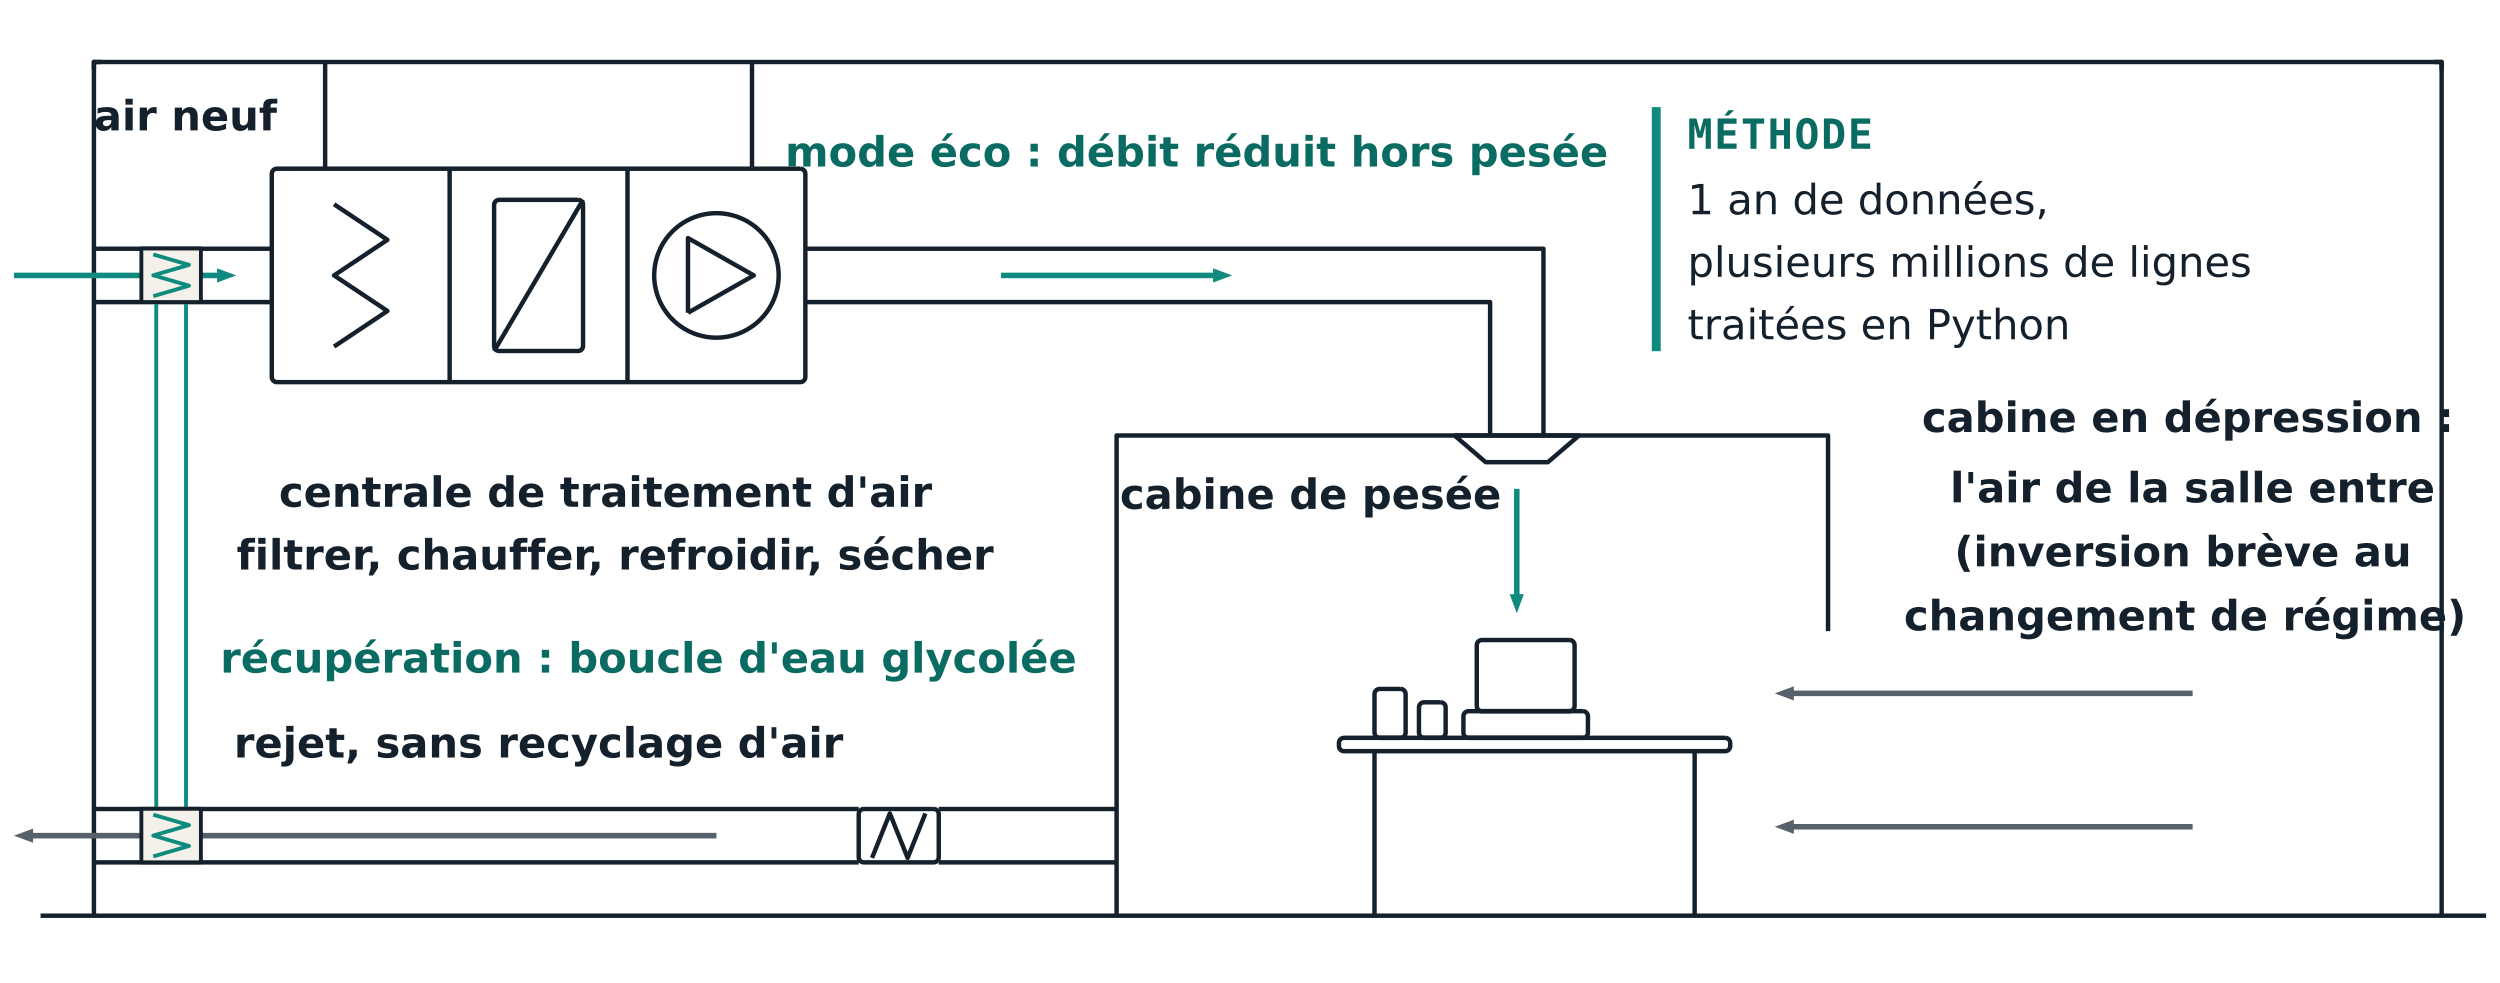
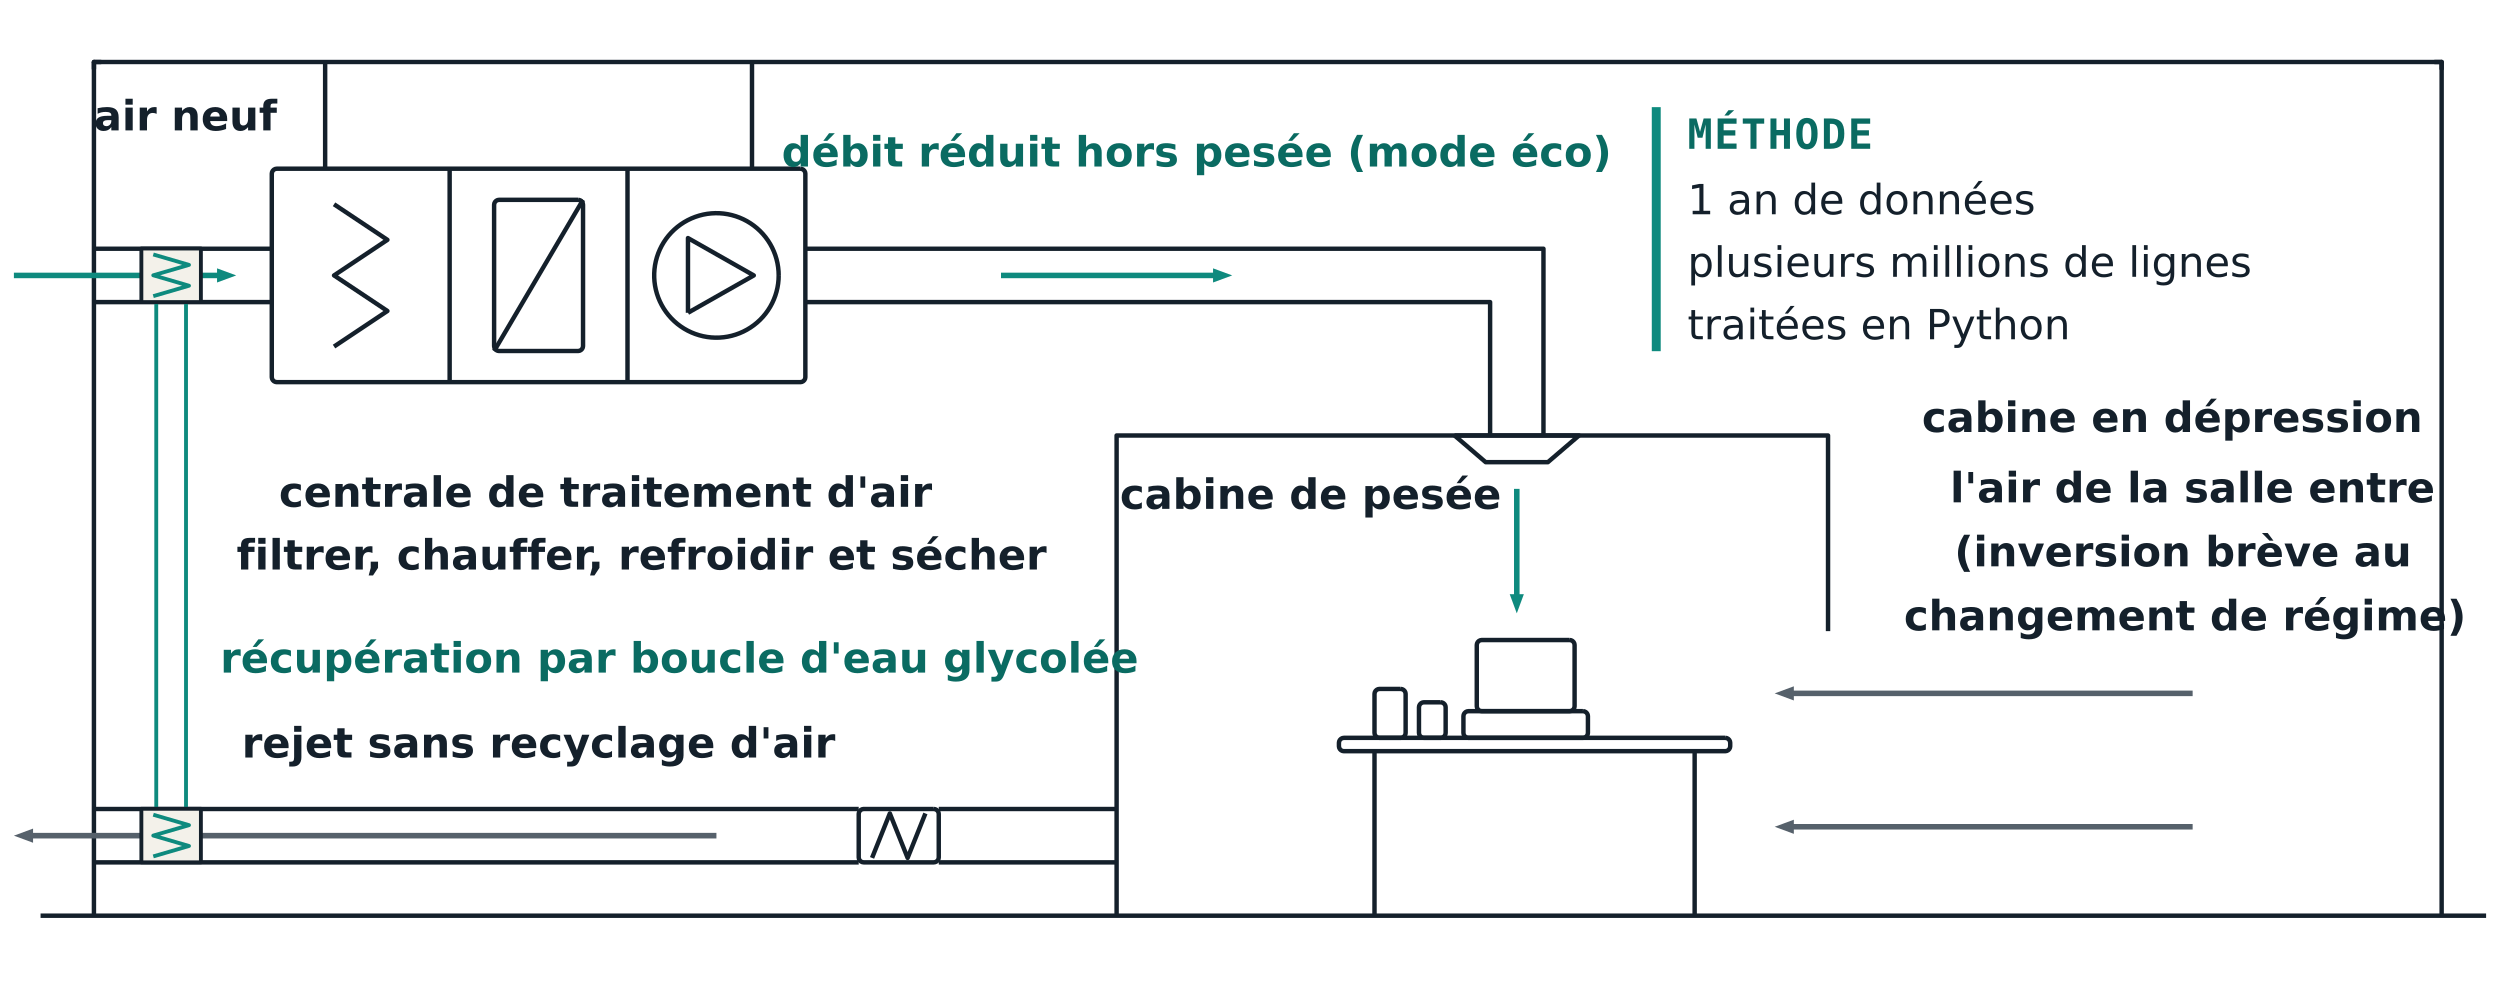
<svg xmlns="http://www.w3.org/2000/svg" viewBox="0 0 1680 660" class="tf-figure" width="1680" height="660" style="aspect-ratio: 1680 / 660" data-viewbox="0 0 1680 660" data-min-text="28" data-slot="1680x660" preserveAspectRatio="xMinYMin meet" role="img" aria-label="Centrale de traitement d'air suspendue au plafond, alimentée en air neuf, qui souffle par une gaine dans une cabine de pesée ; la cabine est en dépression et l'air de la salle entre par sa façade ouverte ; l'air extrait est filtré et rejeté dehors sous la centrale, sans recyclage d'air, mais avec une récupération de chaleur par boucle d'eau glycolée entre l'entrée d'air neuf et le rejet ; méthode : un an de données de supervision, plusieurs millions de lignes traitées en Python">
  <defs>
    <style type="text/css">.tf-figure *{stroke-linejoin: round; stroke-linecap: butt}</style>
  </defs>
  <g id="tf-ahu-booth-figure_1">
    <g id="tf-ahu-booth-patch_1">
      <path d="M 0 660  L 1680 660  L 1680 0  L 0 0  L 0 660  z " style="fill: none; opacity: 0" />
    </g>
    <g id="tf-ahu-booth-axes_1">
      <g id="tf-ahu-booth-tf-line--0" class="tf-line">
        <path d="M 27.264 615.354  L 1670.664 615.354  " clip-path="url(#tf-ahu-booth-pf0071cb59c)" style="fill: none; stroke: var(--ink, #14202B); stroke-width: 2.987" />
      </g>
      <g id="tf-ahu-booth-tf-line--1" class="tf-line">
        <path d="M 63.12 615.354  L 63.12 41.658  " clip-path="url(#tf-ahu-booth-pf0071cb59c)" style="fill: none; stroke: var(--ink, #14202B); stroke-width: 2.987" />
      </g>
      <g id="tf-ahu-booth-tf-line--2" class="tf-line">
        <path d="M 1640.784 615.354  L 1640.784 41.658  " clip-path="url(#tf-ahu-booth-pf0071cb59c)" style="fill: none; stroke: var(--ink, #14202B); stroke-width: 2.987" />
      </g>
      <g id="tf-ahu-booth-tf-line--3" class="tf-line">
        <path d="M 63.12 41.658  L 1640.784 41.658  " clip-path="url(#tf-ahu-booth-pf0071cb59c)" style="fill: none; stroke: var(--ink, #14202B); stroke-width: 2.987" />
      </g>
      <g id="tf-ahu-booth-tf-line--4" class="tf-line">
        <path d="M 218.496 113.37  L 218.496 41.658  " clip-path="url(#tf-ahu-booth-pf0071cb59c)" style="fill: none; stroke: var(--ink, #14202B); stroke-width: 2.987" />
      </g>
      <g id="tf-ahu-booth-tf-line--5" class="tf-line">
        <path d="M 505.344 113.37  L 505.344 41.658  " clip-path="url(#tf-ahu-booth-pf0071cb59c)" style="fill: none; stroke: var(--ink, #14202B); stroke-width: 2.987" />
      </g>
      <g id="tf-ahu-booth-tf-line--6" class="tf-line">
        <path d="M 302.16 256.794  L 302.16 113.37  " clip-path="url(#tf-ahu-booth-pf0071cb59c)" style="fill: none; stroke: var(--ink, #14202B); stroke-width: 2.987" />
      </g>
      <g id="tf-ahu-booth-tf-line--7" class="tf-line">
        <path d="M 421.68 256.794  L 421.68 113.37  " clip-path="url(#tf-ahu-booth-pf0071cb59c)" style="fill: none; stroke: var(--ink, #14202B); stroke-width: 2.987" />
      </g>
      <g id="tf-ahu-booth-tf-polyline--8" class="tf-polyline">
        <path d="M 224.472 232.89  L 260.328 208.986  L 224.472 185.082  L 260.328 161.178  L 224.472 137.274  " clip-path="url(#tf-ahu-booth-pf0071cb59c)" style="fill: none; stroke: var(--ink, #14202B); stroke-width: 2.987" />
      </g>
      <g id="tf-ahu-booth-tf-line--9" class="tf-line">
        <path d="M 332.04 235.878  L 391.8 134.286  " clip-path="url(#tf-ahu-booth-pf0071cb59c)" style="fill: none; stroke: var(--ink, #14202B); stroke-width: 2.987" />
      </g>
      <g id="tf-ahu-booth-tf-line--10" class="tf-line">
        <path d="M 63.12 167.154  L 182.64 167.154  " clip-path="url(#tf-ahu-booth-pf0071cb59c)" style="fill: none; stroke: var(--ink, #14202B); stroke-width: 2.987" />
      </g>
      <g id="tf-ahu-booth-tf-line--11" class="tf-line">
        <path d="M 63.12 203.01  L 182.64 203.01  " clip-path="url(#tf-ahu-booth-pf0071cb59c)" style="fill: none; stroke: var(--ink, #14202B); stroke-width: 2.987" />
      </g>
      <g id="tf-ahu-booth-tf-polyline--12" class="tf-polyline">
        <path d="M 541.2 167.154  L 1037.208 167.154  L 1037.208 292.65  " clip-path="url(#tf-ahu-booth-pf0071cb59c)" style="fill: none; stroke: var(--ink, #14202B); stroke-width: 2.987" />
      </g>
      <g id="tf-ahu-booth-tf-polyline--13" class="tf-polyline">
        <path d="M 541.2 203.01  L 1001.352 203.01  L 1001.352 292.65  " clip-path="url(#tf-ahu-booth-pf0071cb59c)" style="fill: none; stroke: var(--ink, #14202B); stroke-width: 2.987" />
      </g>
      <g id="tf-ahu-booth-tf-polyline--14" class="tf-polyline">
        <path d="M 1228.44 424.122  L 1228.44 292.65  L 750.36 292.65  L 750.36 615.354  " clip-path="url(#tf-ahu-booth-pf0071cb59c)" style="fill: none; stroke: var(--ink, #14202B); stroke-width: 2.987" />
      </g>
      <g id="tf-ahu-booth-tf-line--15" class="tf-line">
        <path d="M 923.664 504.798  L 923.664 615.354  " clip-path="url(#tf-ahu-booth-pf0071cb59c)" style="fill: none; stroke: var(--ink, #14202B); stroke-width: 2.987" />
      </g>
      <g id="tf-ahu-booth-tf-line--16" class="tf-line">
        <path d="M 1138.8 504.798  L 1138.8 615.354  " clip-path="url(#tf-ahu-booth-pf0071cb59c)" style="fill: none; stroke: var(--ink, #14202B); stroke-width: 2.987" />
      </g>
      <g id="tf-ahu-booth-tf-line--17" class="tf-line">
        <path d="M 750.36 543.642  L 630.84 543.642  " clip-path="url(#tf-ahu-booth-pf0071cb59c)" style="fill: none; stroke: var(--ink, #14202B); stroke-width: 2.987" />
      </g>
      <g id="tf-ahu-booth-tf-line--18" class="tf-line">
        <path d="M 750.36 579.498  L 630.84 579.498  " clip-path="url(#tf-ahu-booth-pf0071cb59c)" style="fill: none; stroke: var(--ink, #14202B); stroke-width: 2.987" />
      </g>
      <g id="tf-ahu-booth-tf-polyline--19" class="tf-polyline">
        <path d="M 586.02 576.51  L 597.972 546.63  L 609.924 576.51  L 621.876 546.63  " clip-path="url(#tf-ahu-booth-pf0071cb59c)" style="fill: none; stroke: var(--ink, #14202B); stroke-width: 2.987" />
      </g>
      <g id="tf-ahu-booth-tf-line--20" class="tf-line">
        <path d="M 577.056 543.642  L 63.12 543.642  " clip-path="url(#tf-ahu-booth-pf0071cb59c)" style="fill: none; stroke: var(--ink, #14202B); stroke-width: 2.987" />
      </g>
      <g id="tf-ahu-booth-tf-line--21" class="tf-line">
        <path d="M 577.056 579.498  L 63.12 579.498  " clip-path="url(#tf-ahu-booth-pf0071cb59c)" style="fill: none; stroke: var(--ink, #14202B); stroke-width: 2.987" />
      </g>
      <g id="tf-ahu-booth-tf-line--45" class="tf-line">
        <path d="M 63.12 41.658  L 63.12 46.138  " clip-path="url(#tf-ahu-booth-pf0071cb59c)" style="fill: none; stroke: var(--ink, #14202B); stroke-width: 2.987; stroke-linecap: round" />
      </g>
      <g id="tf-ahu-booth-tf-line--46" class="tf-line">
        <path d="M 1640.784 41.658  L 1640.784 46.138  " clip-path="url(#tf-ahu-booth-pf0071cb59c)" style="fill: none; stroke: var(--ink, #14202B); stroke-width: 2.987; stroke-linecap: round" />
      </g>
      <g id="tf-ahu-booth-tf-line--47" class="tf-line">
        <path d="M 63.12 41.658  L 67.6 41.658  " clip-path="url(#tf-ahu-booth-pf0071cb59c)" style="fill: none; stroke: var(--ink, #14202B); stroke-width: 2.987; stroke-linecap: round" />
      </g>
      <g id="tf-ahu-booth-tf-line--48" class="tf-line">
        <path d="M 1640.784 41.658  L 1636.304 41.658  " clip-path="url(#tf-ahu-booth-pf0071cb59c)" style="fill: none; stroke: var(--ink, #14202B); stroke-width: 2.987; stroke-linecap: round" />
      </g>
      <g id="tf-ahu-booth-tf-box--22" class="tf-box">
        <path d="M 537.84 113.37  L 538.878 113.534  L 539.815 114.012  L 540.558 114.755  L 541.036 115.692  L 541.2 116.73  L 541.2 253.434  L 541.036 254.472  L 540.558 255.409  L 539.815 256.152  L 538.878 256.63  L 537.84 256.794  L 186 256.794  L 184.962 256.63  L 184.025 256.152  L 183.282 255.409  L 182.804 254.472  L 182.64 253.434  L 182.64 116.73  L 182.804 115.692  L 183.282 114.755  L 184.025 114.012  L 184.962 113.534  L 186 113.37  L 537.84 113.37  " clip-path="url(#tf-ahu-booth-pf0071cb59c)" style="fill: none; stroke: var(--ink, #14202B); stroke-width: 2.987" />
      </g>
      <g id="tf-ahu-booth-tf-box--23" class="tf-box">
        <path d="M 388.44 134.286  L 389.478 134.45  L 390.415 134.928  L 391.158 135.671  L 391.636 136.608  L 391.8 137.646  L 391.8 232.518  L 391.636 233.556  L 391.158 234.493  L 390.415 235.236  L 389.478 235.714  L 388.44 235.878  L 335.4 235.878  L 334.362 235.714  L 333.425 235.236  L 332.682 234.493  L 332.204 233.556  L 332.04 232.518  L 332.04 137.646  L 332.204 136.608  L 332.682 135.671  L 333.425 134.928  L 334.362 134.45  L 335.4 134.286  L 388.44 134.286  " clip-path="url(#tf-ahu-booth-pf0071cb59c)" style="fill: none; stroke: var(--ink, #14202B); stroke-width: 2.987" />
      </g>
      <g id="tf-ahu-booth-tf-circle--24" class="tf-circle">
        <path d="M 523.272 185.082  L 523.181 182.317  L 522.907 179.565  L 522.451 176.836  L 521.817 174.144  L 521.005 171.499  L 520.021 168.914  L 518.868 166.399  L 517.552 163.967  L 516.077 161.626  L 514.451 159.388  L 512.681 157.263  L 510.774 155.259  L 508.739 153.385  L 506.584 151.65  L 504.32 150.062  L 501.955 148.626  L 499.501 147.35  L 496.968 146.239  L 494.367 145.297  L 491.709 144.53  L 489.007 143.94  L 486.271 143.53  L 483.514 143.301  L 480.748 143.256  L 477.986 143.393  L 475.238 143.712  L 472.517 144.213  L 469.836 144.892  L 467.205 145.747  L 464.636 146.773  L 462.141 147.968  L 459.73 149.324  L 457.415 150.837  L 455.204 152.5  L 453.108 154.305  L 451.136 156.245  L 449.296 158.311  L 447.597 160.494  L 446.046 162.784  L 444.65 165.172  L 443.414 167.647  L 442.345 170.198  L 441.447 172.815  L 440.724 175.485  L 440.179 178.197  L 439.814 180.939  L 439.631 183.699  L 439.631 186.465  L 439.814 189.225  L 440.179 191.967  L 440.724 194.679  L 441.447 197.349  L 442.345 199.966  L 443.414 202.517  L 444.65 204.992  L 446.046 207.38  L 447.597 209.67  L 449.296 211.853  L 451.136 213.919  L 453.108 215.859  L 455.204 217.664  L 457.415 219.327  L 459.73 220.84  L 462.141 222.196  L 464.636 223.391  L 467.205 224.417  L 469.836 225.272  L 472.517 225.951  L 475.238 226.452  L 477.986 226.771  L 480.748 226.908  L 483.514 226.863  L 486.271 226.634  L 489.007 226.224  L 491.709 225.634  L 494.367 224.867  L 496.968 223.925  L 499.501 222.814  L 501.955 221.538  L 504.32 220.102  L 506.584 218.514  L 508.739 216.779  L 510.774 214.905  L 512.681 212.901  L 514.451 210.776  L 516.077 208.538  L 517.552 206.197  L 518.868 203.765  L 520.021 201.25  L 521.005 198.665  L 521.817 196.02  L 522.451 193.328  L 522.907 190.599  L 523.181 187.847  L 523.272 185.082  " clip-path="url(#tf-ahu-booth-pf0071cb59c)" style="fill: none; stroke: var(--ink, #14202B); stroke-width: 2.987" />
      </g>
      <g id="tf-ahu-booth-tf-polygon--25" class="tf-polygon">
        <path d="M 462.317 210.181  L 462.317 159.983  L 506.539 185.082  L 462.317 210.181  " clip-path="url(#tf-ahu-booth-pf0071cb59c)" style="fill: none; stroke: var(--ink, #14202B); stroke-width: 2.987" />
      </g>
      <g id="tf-ahu-booth-tf-polygon--26" class="tf-polygon">
        <path d="M 977.448 292.65  L 1061.112 292.65  L 1040.196 310.578  L 998.364 310.578  L 977.448 292.65  " clip-path="url(#tf-ahu-booth-pf0071cb59c)" style="fill: none; stroke: var(--ink, #14202B); stroke-width: 2.987" />
      </g>
      <g id="tf-ahu-booth-tf-box--27" class="tf-box">
        <path d="M 1159.344 495.834  L 1160.382 495.998  L 1161.319 496.476  L 1162.062 497.219  L 1162.54 498.156  L 1162.704 499.194  L 1162.704 501.438  L 1162.54 502.476  L 1162.062 503.413  L 1161.319 504.156  L 1160.382 504.634  L 1159.344 504.798  L 903.12 504.798  L 902.082 504.634  L 901.145 504.156  L 900.402 503.413  L 899.924 502.476  L 899.76 501.438  L 899.76 499.194  L 899.924 498.156  L 900.402 497.219  L 901.145 496.476  L 902.082 495.998  L 903.12 495.834  L 1159.344 495.834  " clip-path="url(#tf-ahu-booth-pf0071cb59c)" style="fill: none; stroke: var(--ink, #14202B); stroke-width: 2.987" />
      </g>
      <g id="tf-ahu-booth-tf-box--28" class="tf-box">
        <path d="M 1063.728 477.906  L 1064.766 478.07  L 1065.703 478.548  L 1066.446 479.291  L 1066.924 480.228  L 1067.088 481.266  L 1067.088 492.474  L 1066.924 493.512  L 1066.446 494.449  L 1065.703 495.192  L 1064.766 495.67  L 1063.728 495.834  L 986.784 495.834  L 985.746 495.67  L 984.809 495.192  L 984.066 494.449  L 983.588 493.512  L 983.424 492.474  L 983.424 481.266  L 983.588 480.228  L 984.066 479.291  L 984.809 478.548  L 985.746 478.07  L 986.784 477.906  L 1063.728 477.906  " clip-path="url(#tf-ahu-booth-pf0071cb59c)" style="fill: none; stroke: var(--ink, #14202B); stroke-width: 2.987" />
      </g>
      <g id="tf-ahu-booth-tf-box--29" class="tf-box">
        <path d="M 1054.764 430.098  L 1055.802 430.262  L 1056.739 430.74  L 1057.482 431.483  L 1057.96 432.42  L 1058.124 433.458  L 1058.124 474.546  L 1057.96 475.584  L 1057.482 476.521  L 1056.739 477.264  L 1055.802 477.742  L 1054.764 477.906  L 995.748 477.906  L 994.71 477.742  L 993.773 477.264  L 993.03 476.521  L 992.552 475.584  L 992.388 474.546  L 992.388 433.458  L 992.552 432.42  L 993.03 431.483  L 993.773 430.74  L 994.71 430.262  L 995.748 430.098  L 1054.764 430.098  " clip-path="url(#tf-ahu-booth-pf0071cb59c)" style="fill: none; stroke: var(--ink, #14202B); stroke-width: 2.987" />
      </g>
      <g id="tf-ahu-booth-tf-box--30" class="tf-box">
        <path d="M 941.22 462.966  L 942.258 463.13  L 943.195 463.608  L 943.938 464.351  L 944.416 465.288  L 944.58 466.326  L 944.58 492.474  L 944.416 493.512  L 943.938 494.449  L 943.195 495.192  L 942.258 495.67  L 941.22 495.834  L 927.024 495.834  L 925.986 495.67  L 925.049 495.192  L 924.306 494.449  L 923.828 493.512  L 923.664 492.474  L 923.664 466.326  L 923.828 465.288  L 924.306 464.351  L 925.049 463.608  L 925.986 463.13  L 927.024 462.966  L 941.22 462.966  " clip-path="url(#tf-ahu-booth-pf0071cb59c)" style="fill: none; stroke: var(--ink, #14202B); stroke-width: 2.987" />
      </g>
      <g id="tf-ahu-booth-tf-box--31" class="tf-box">
        <path d="M 968.112 471.93  L 969.15 472.094  L 970.087 472.572  L 970.83 473.315  L 971.308 474.252  L 971.472 475.29  L 971.472 492.474  L 971.308 493.512  L 970.83 494.449  L 970.087 495.192  L 969.15 495.67  L 968.112 495.834  L 956.904 495.834  L 955.866 495.67  L 954.929 495.192  L 954.186 494.449  L 953.708 493.512  L 953.544 492.474  L 953.544 475.29  L 953.708 474.252  L 954.186 473.315  L 954.929 472.572  L 955.866 472.094  L 956.904 471.93  L 968.112 471.93  " clip-path="url(#tf-ahu-booth-pf0071cb59c)" style="fill: none; stroke: var(--ink, #14202B); stroke-width: 2.987" />
      </g>
      <g id="tf-ahu-booth-tf-box--32" class="tf-box">
        <path d="M 627.48 543.642  L 628.518 543.806  L 629.455 544.284  L 630.198 545.027  L 630.676 545.964  L 630.84 547.002  L 630.84 576.138  L 630.676 577.176  L 630.198 578.113  L 629.455 578.856  L 628.518 579.334  L 627.48 579.498  L 580.416 579.498  L 579.378 579.334  L 578.441 578.856  L 577.698 578.113  L 577.22 577.176  L 577.056 576.138  L 577.056 547.002  L 577.22 545.964  L 577.698 545.027  L 578.441 544.284  L 579.378 543.806  L 580.416 543.642  L 627.48 543.642  " clip-path="url(#tf-ahu-booth-pf0071cb59c)" style="fill: none; stroke: var(--ink, #14202B); stroke-width: 2.987" />
      </g>
      <g id="tf-ahu-booth-tf-arrow--33" class="tf-arrow">
        <path d="M 9.336 185.082  L 147.144 185.082  " clip-path="url(#tf-ahu-booth-pf0071cb59c)" style="fill: none; stroke: var(--accent, #0E8A7E); stroke-width: 3.733" />
      </g>
      <g id="tf-ahu-booth-tf-arrow--34" class="tf-arrow">
        <path d="M 672.672 185.082  L 816.456 185.082  " clip-path="url(#tf-ahu-booth-pf0071cb59c)" style="fill: none; stroke: var(--accent, #0E8A7E); stroke-width: 3.733" />
      </g>
      <g id="tf-ahu-booth-tf-arrow--35" class="tf-arrow">
        <path d="M 1019.28 328.506  L 1019.28 400.578  " clip-path="url(#tf-ahu-booth-pf0071cb59c)" style="fill: none; stroke: var(--accent, #0E8A7E); stroke-width: 3.733" />
      </g>
      <g id="tf-ahu-booth-tf-arrow--36" class="tf-arrow">
        <path d="M 1473.456 555.594  L 1204.176 555.594  " clip-path="url(#tf-ahu-booth-pf0071cb59c)" style="fill: none; stroke: var(--muted, #56616B); stroke-width: 3.733" />
      </g>
      <g id="tf-ahu-booth-tf-arrow--37" class="tf-arrow">
        <path d="M 1473.456 465.954  L 1204.176 465.954  " clip-path="url(#tf-ahu-booth-pf0071cb59c)" style="fill: none; stroke: var(--muted, #56616B); stroke-width: 3.733" />
      </g>
      <g id="tf-ahu-booth-tf-arrow--38" class="tf-arrow">
        <path d="M 481.44 561.57  L 20.928 561.57  " clip-path="url(#tf-ahu-booth-pf0071cb59c)" style="fill: none; stroke: var(--muted, #56616B); stroke-width: 3.733" />
      </g>
      <g id="tf-ahu-booth-tf-arrow--39" class="tf-arrow">
        <path d="M 158.736 185.082  L 145.856 180.322  L 145.856 189.842  z " clip-path="url(#tf-ahu-booth-pf0071cb59c)" style="fill: var(--accent, #0E8A7E)" />
      </g>
      <g id="tf-ahu-booth-tf-arrow--40" class="tf-arrow">
        <path d="M 828.048 185.082  L 815.168 180.322  L 815.168 189.842  z " clip-path="url(#tf-ahu-booth-pf0071cb59c)" style="fill: var(--accent, #0E8A7E)" />
      </g>
      <g id="tf-ahu-booth-tf-arrow--41" class="tf-arrow">
        <path d="M 1019.28 412.17  L 1024.04 399.29  L 1014.52 399.29  z " clip-path="url(#tf-ahu-booth-pf0071cb59c)" style="fill: var(--accent, #0E8A7E)" />
      </g>
      <g id="tf-ahu-booth-tf-arrow--42" class="tf-arrow">
        <path d="M 1192.584 555.594  L 1205.464 560.354  L 1205.464 550.834  z " clip-path="url(#tf-ahu-booth-pf0071cb59c)" style="fill: var(--muted, #56616B)" />
      </g>
      <g id="tf-ahu-booth-tf-arrow--43" class="tf-arrow">
        <path d="M 1192.584 465.954  L 1205.464 470.714  L 1205.464 461.194  z " clip-path="url(#tf-ahu-booth-pf0071cb59c)" style="fill: var(--muted, #56616B)" />
      </g>
      <g id="tf-ahu-booth-tf-arrow--44" class="tf-arrow">
        <path d="M 9.336 561.57  L 22.216 566.33  L 22.216 556.81  z " clip-path="url(#tf-ahu-booth-pf0071cb59c)" style="fill: var(--muted, #56616B)" />
      </g>
      <g id="tf-ahu-booth-tf-label--49" class="tf-label tf-ink">
        <text style="font-weight: 600; font-size: 28px; font-family: 'Instrument Sans', 'DejaVu Sans'; text-anchor: middle; fill: var(--ink, #14202B)" x="124.588" y="87.636" transform="rotate(-0 124.5876 87.63556)">air neuf</text>
      </g>
      <g id="tf-ahu-booth-tf-label--50" class="tf-label tf-ink">
        <text style="font-weight: 600; font-size: 28px; font-family: 'Instrument Sans', 'DejaVu Sans'; fill: var(--ink, #14202B)" transform="translate(187.4591 340.566)">centrale de traitement d'air</text>
-         <text style="font-weight: 600; font-size: 28px; font-family: 'Instrument Sans', 'DejaVu Sans'; fill: var(--ink, #14202B)" transform="translate(159.0019 382.734)">filtrer, chauffer, refroidir, sécher</text>
+         <text style="font-weight: 600; font-size: 28px; font-family: 'Instrument Sans', 'DejaVu Sans'; fill: var(--ink, #14202B)" transform="translate(159.0019 382.734)">filtrer, chauffer, refroidir et sécher</text>
      </g>
      <g id="tf-ahu-booth-tf-label--51" class="tf-label tf-ink">
-         <text style="font-weight: 600; font-size: 28px; font-family: 'Instrument Sans', 'DejaVu Sans'; text-anchor: middle; fill: var(--accent-text, #0A6B62)" x="804.144" y="111.896" transform="rotate(-0 804.144 111.896)">mode éco : débit réduit hors pesée</text>
+         <text style="font-weight: 600; font-size: 28px; font-family: 'Instrument Sans', 'DejaVu Sans'; text-anchor: middle; fill: var(--accent-text, #0A6B62)" x="804.144" y="111.896" transform="rotate(-0 804.144 111.896)">débit réduit hors pesée (mode éco)</text>
      </g>
      <g id="tf-ahu-booth-tf-label--52" class="tf-label tf-ink">
        <text style="font-weight: 600; font-size: 28px; font-family: 'Instrument Sans', 'DejaVu Sans'; text-anchor: middle; fill: var(--ink, #14202B)" x="880.717" y="341.972" transform="rotate(-0 880.7171 341.972)">cabine de pesée</text>
      </g>
      <g id="tf-ahu-booth-tf-label--53" class="tf-label tf-ink">
-         <text style="font-weight: 600; font-size: 28px; font-family: 'Instrument Sans', 'DejaVu Sans'; fill: var(--ink, #14202B)" transform="translate(1291.527 290.3)">cabine en dépression :</text>
+         <text style="font-weight: 600; font-size: 28px; font-family: 'Instrument Sans', 'DejaVu Sans'; fill: var(--ink, #14202B)" transform="translate(1291.527 290.3)">cabine en dépression</text>
        <text style="font-weight: 600; font-size: 28px; font-family: 'Instrument Sans', 'DejaVu Sans'; fill: var(--ink, #14202B)" transform="translate(1310.46 337.578)">l'air de la salle entre</text>
        <text style="font-weight: 600; font-size: 28px; font-family: 'Instrument Sans', 'DejaVu Sans'; fill: var(--ink, #14202B)" transform="translate(1313.368 380.586)">(inversion brève au</text>
        <text style="font-weight: 600; font-size: 28px; font-family: 'Instrument Sans', 'DejaVu Sans'; fill: var(--ink, #14202B)" transform="translate(1279.45 423.5809)">changement de régime)</text>
      </g>
      <g id="tf-ahu-booth-tf-label--54" class="tf-label tf-ink">
-         <text style="font-weight: 600; font-size: 28px; font-family: 'Instrument Sans', 'DejaVu Sans'; text-anchor: middle; fill: var(--ink, #14202B)" x="361.92" y="509.062" transform="rotate(-0 361.92 509.0616)">rejet, sans recyclage d'air</text>
+         <text style="font-weight: 600; font-size: 28px; font-family: 'Instrument Sans', 'DejaVu Sans'; text-anchor: middle; fill: var(--ink, #14202B)" x="361.92" y="509.062" transform="rotate(-0 361.92 509.0616)">rejet sans recyclage d'air</text>
      </g>
    </g>
  </g>
  <g id="tf-ahu-recovery" class="tf-annotation">
    <path d="M 105 203 L 105 543" style="fill: none; stroke: var(--accent, #0E8A7E); stroke-width: 2.6" />
    <path d="M 125 203 L 125 543" style="fill: none; stroke: var(--accent, #0E8A7E); stroke-width: 2.6" />
    <rect x="95" y="167" width="40" height="36" style="fill: var(--background, #F3F1EA); stroke: var(--ink, #14202B); stroke-width: 2.6" />
    <path d="M 103 171 L 127 178 L 103 185 L 127 192 L 103 199" style="fill: none; stroke: var(--accent, #0E8A7E); stroke-width: 2.6" />
    <rect x="95" y="543.5" width="40" height="36" style="fill: var(--background, #F3F1EA); stroke: var(--ink, #14202B); stroke-width: 2.6" />
    <path d="M 103 547.5 L 127 554.5 L 103 561.5 L 127 568.5 L 103 575.5" style="fill: none; stroke: var(--accent, #0E8A7E); stroke-width: 2.6" />
-     <text style="font-weight: 600; font-size: 28px; font-family: 'Instrument Sans', 'DejaVu Sans'; fill: var(--accent-text, #0A6B62)" x="148" y="452">récupération : boucle d'eau glycolée</text>
+     <text style="font-weight: 600; font-size: 28px; font-family: 'Instrument Sans', 'DejaVu Sans'; fill: var(--accent-text, #0A6B62)" x="148" y="452">récupération par boucle d'eau glycolée</text>
  </g>
  <g id="tf-ahu-method" class="tf-annotation">
    <rect x="1110" y="72" width="6" height="164" style="fill: var(--accent, #0E8A7E)" />
    <text style="font-weight: 700; font-size: 28px; font-family: 'JetBrains Mono', monospace; letter-spacing: 1.1px; fill: var(--accent-text, #0A6B62)" x="1134" y="100">MÉTHODE</text>
-     <text style="font-weight: 500; font-size: 28px; font-family: 'Instrument Sans', 'DejaVu Sans'; fill: var(--ink, #14202B)" x="1134" y="144">1 an de données,</text>
+     <text style="font-weight: 500; font-size: 28px; font-family: 'Instrument Sans', 'DejaVu Sans'; fill: var(--ink, #14202B)" x="1134" y="144">1 an de données</text>
    <text style="font-weight: 500; font-size: 28px; font-family: 'Instrument Sans', 'DejaVu Sans'; fill: var(--ink, #14202B)" x="1134" y="186">plusieurs millions de lignes</text>
    <text style="font-weight: 500; font-size: 28px; font-family: 'Instrument Sans', 'DejaVu Sans'; fill: var(--ink, #14202B)" x="1134" y="228">traitées en Python</text>
  </g>
  <defs>
    <clipPath id="tf-ahu-booth-pf0071cb59c">
      <rect x="0" y="0" width="1680" height="660" />
    </clipPath>
  </defs>
</svg>
